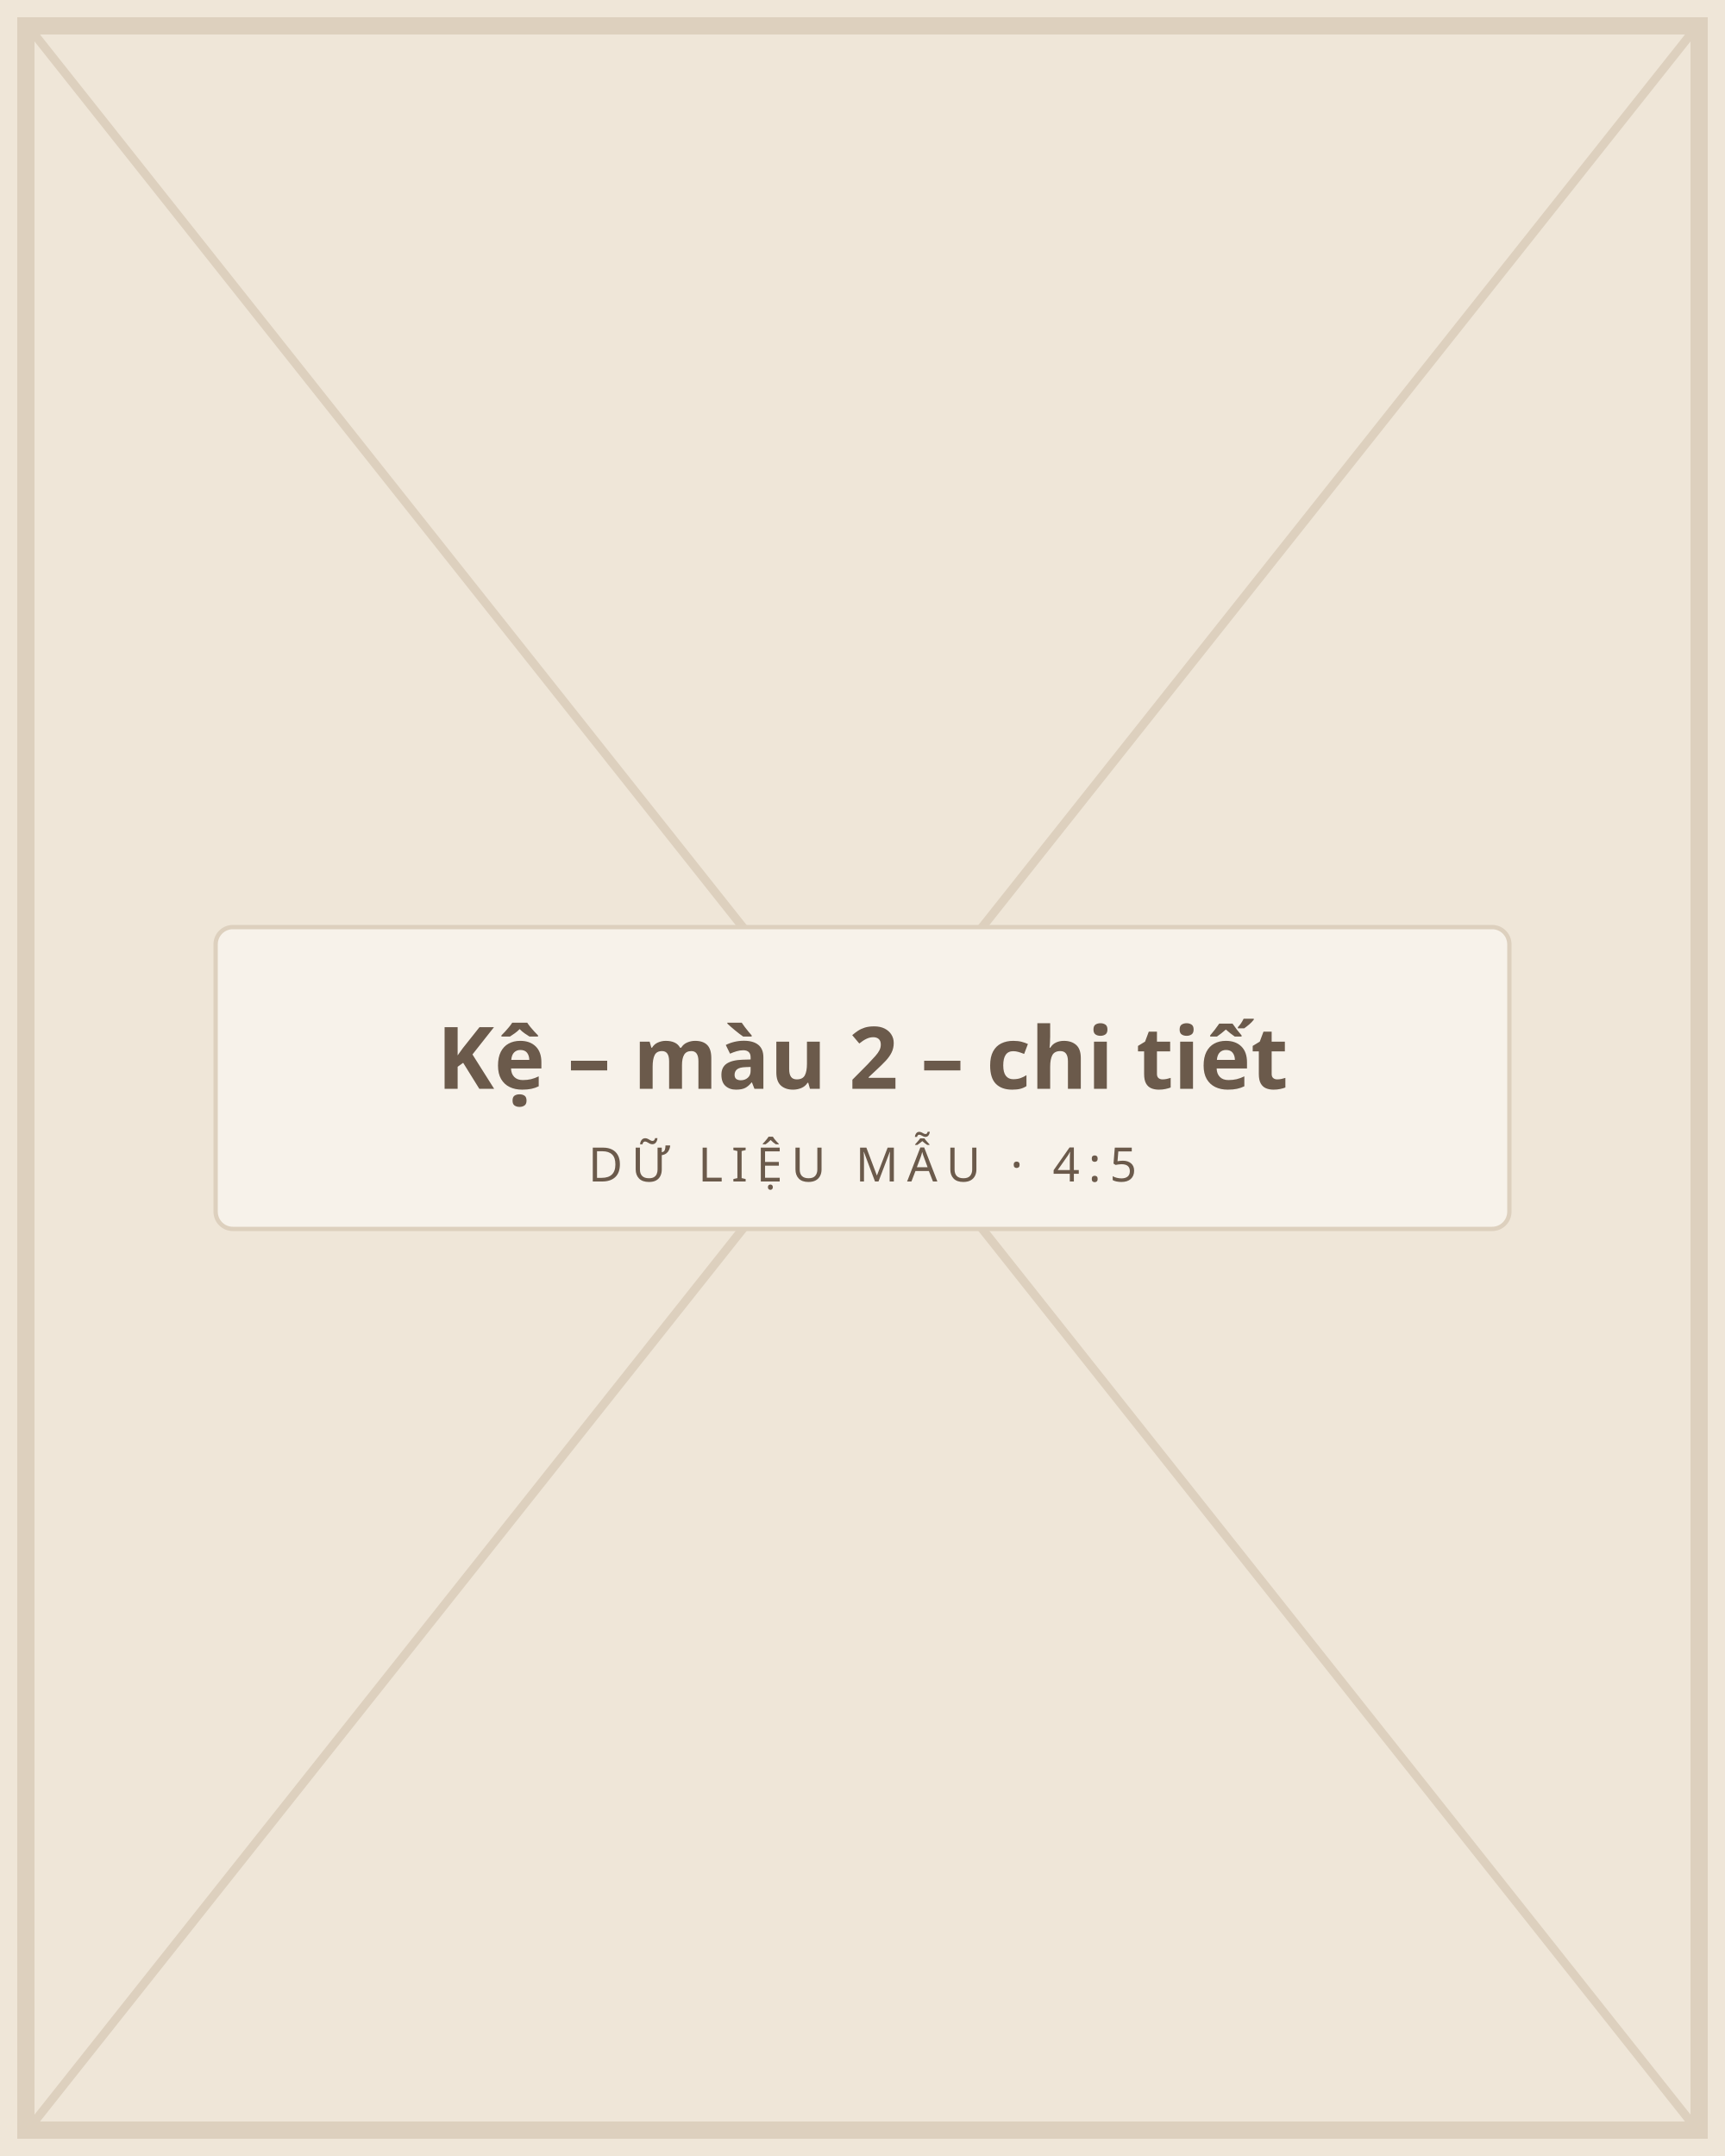
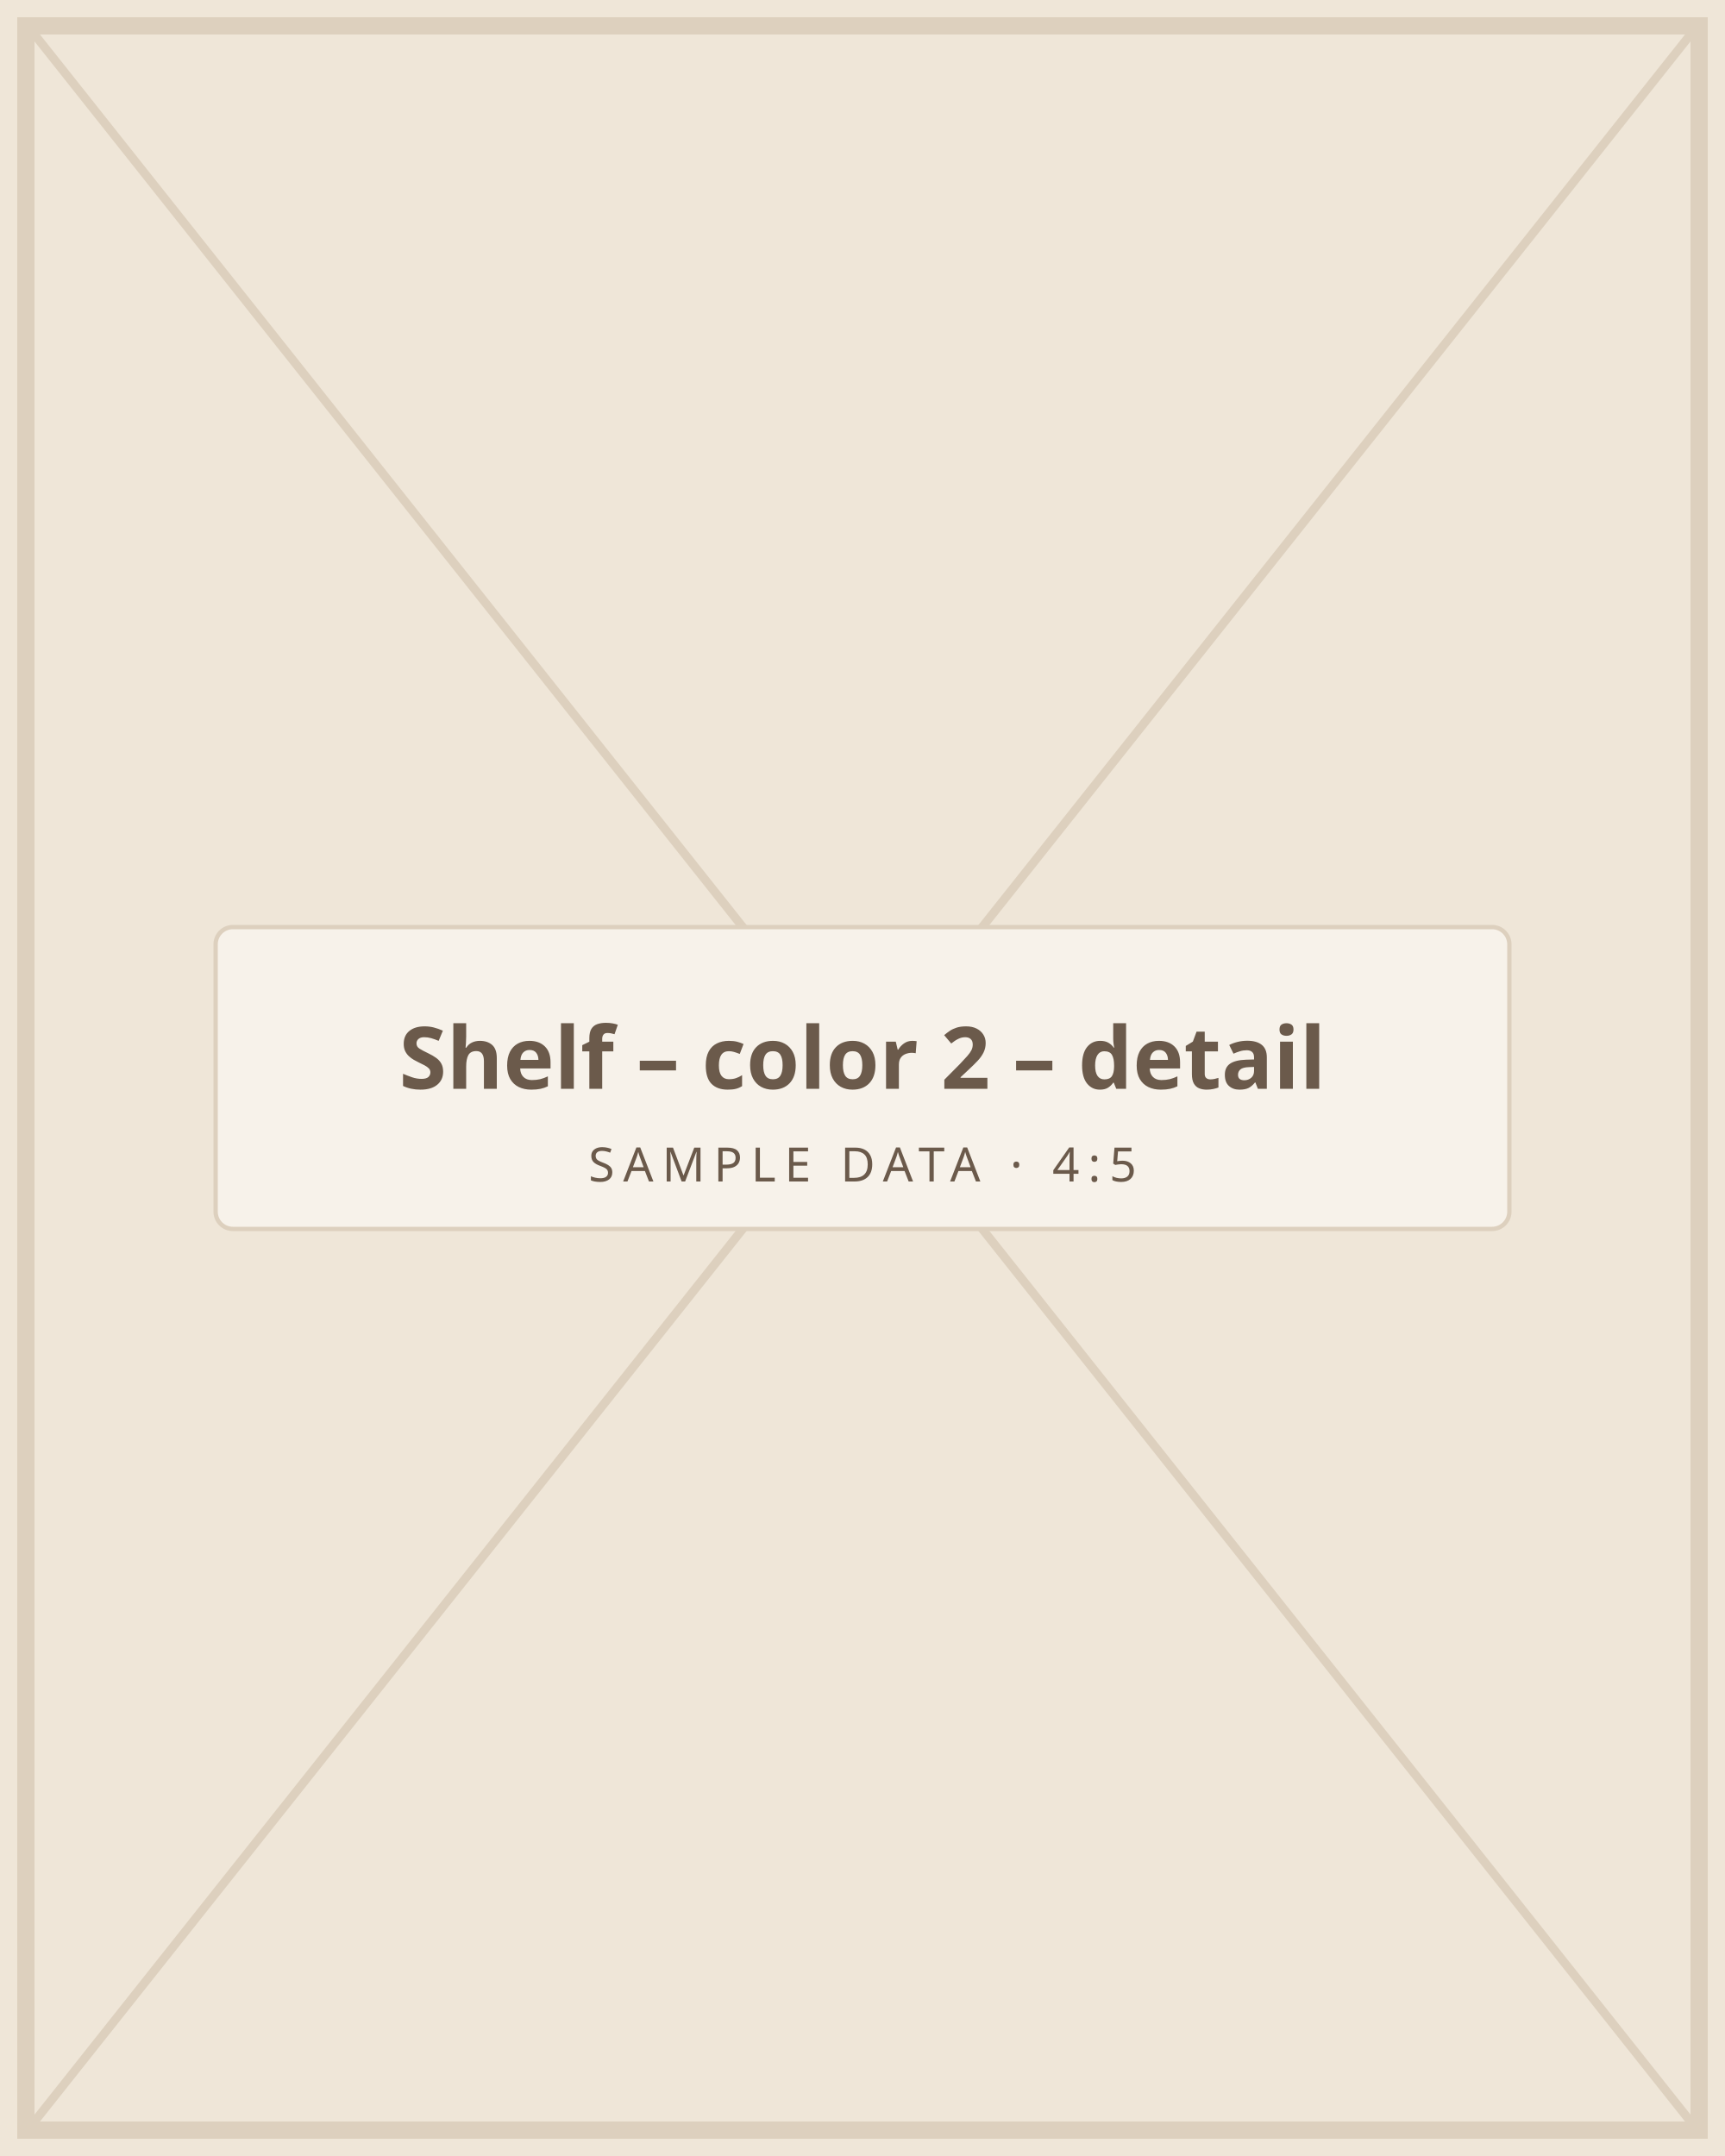
- <svg xmlns="http://www.w3.org/2000/svg" viewBox="0 0 800 1000" width="800" height="1000" role="img" aria-label="Kệ – màu 2 – chi tiết (ảnh tạm)">
+ <svg xmlns="http://www.w3.org/2000/svg" viewBox="0 0 800 1000" width="800" height="1000" role="img" aria-label="Shelf – color 2 – detail (placeholder)">
  <rect width="800" height="1000" fill="#efe6d8" />
  <rect x="12" y="12" width="776" height="976" fill="none" stroke="#ddd0be" stroke-width="8" />
  <path d="M16 16 L784 984 M784 16 L16 984" stroke="#ddd0be" stroke-width="4" />
  <rect x="100" y="430" width="600" height="140" rx="8" fill="#f7f2ea" stroke="#ddd0be" stroke-width="2" />
-   <text x="400" y="505" text-anchor="middle" font-family="system-ui, 'Segoe UI', sans-serif" font-size="40" font-weight="600" fill="#6b5a4b">Kệ – màu 2 – chi tiết</text>
-   <text x="400" y="548" text-anchor="middle" font-family="system-ui, 'Segoe UI', sans-serif" font-size="22" letter-spacing="4" fill="#6b5a4b">DỮ LIỆU MẪU · 4:5</text>
+   <text x="400" y="505" text-anchor="middle" font-family="system-ui, 'Segoe UI', sans-serif" font-size="40" font-weight="600" fill="#6b5a4b">Shelf – color 2 – detail</text>
+   <text x="400" y="548" text-anchor="middle" font-family="system-ui, 'Segoe UI', sans-serif" font-size="22" letter-spacing="4" fill="#6b5a4b">SAMPLE DATA · 4:5</text>
</svg>
